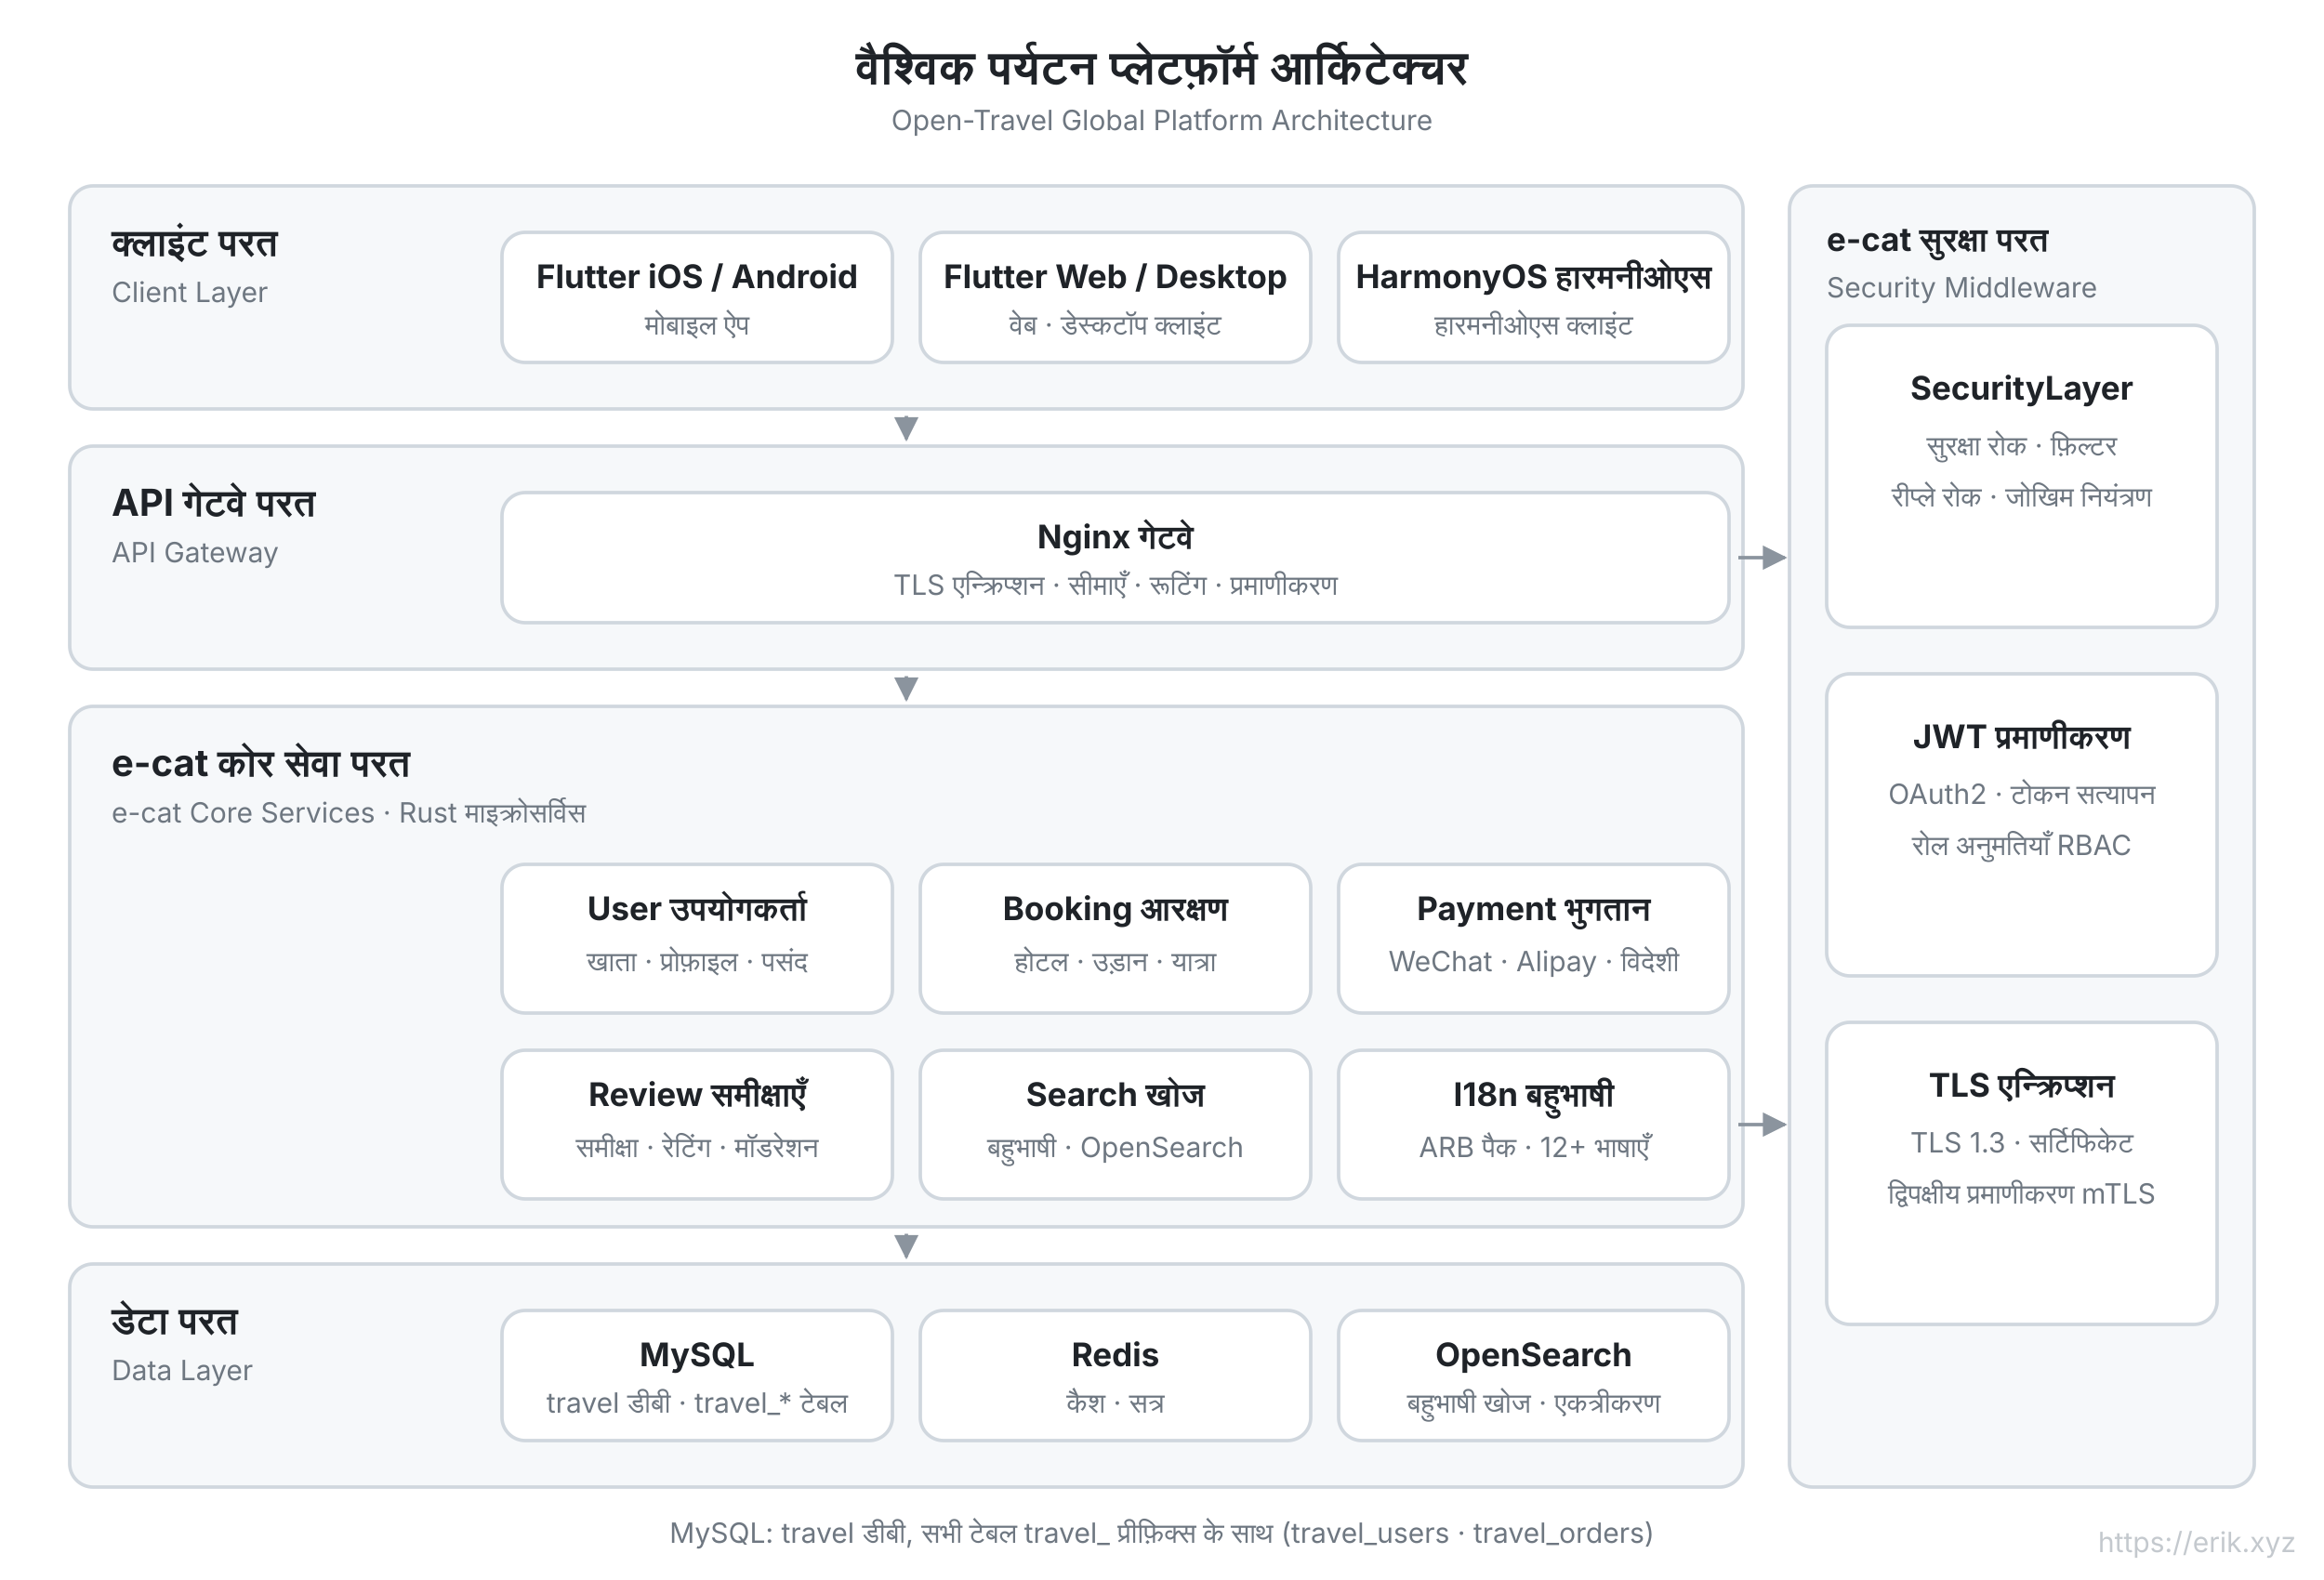
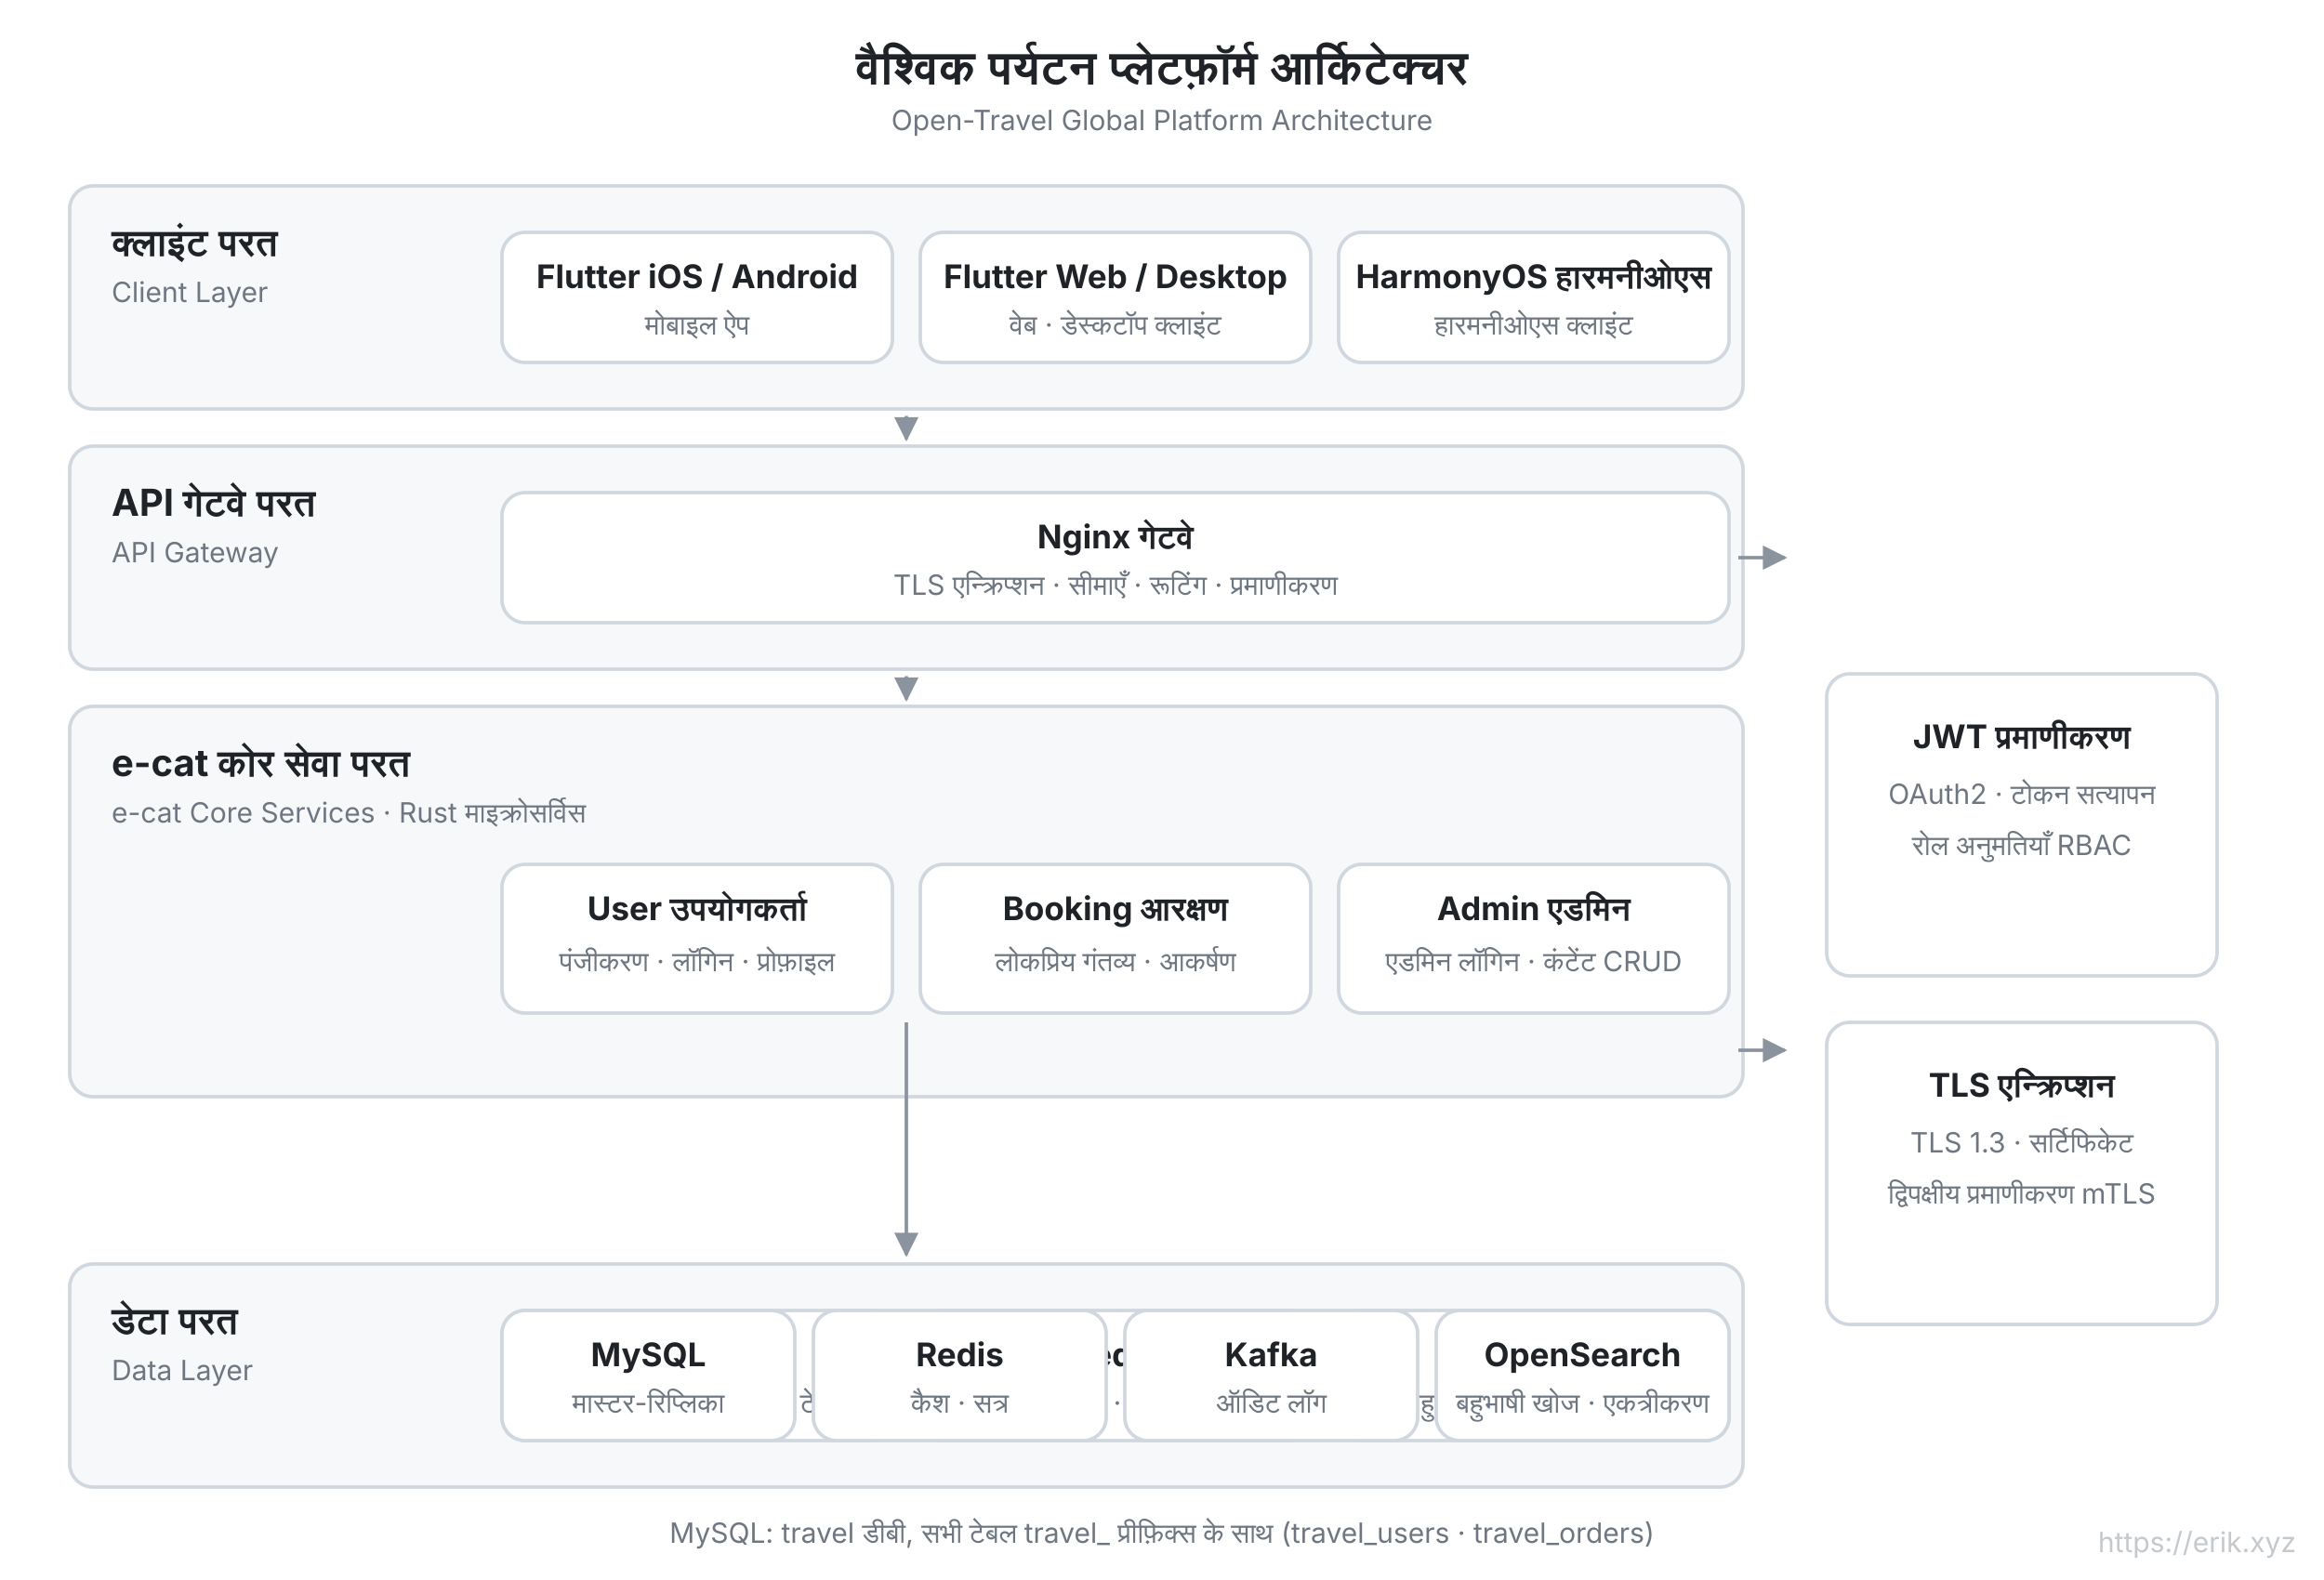
<svg xmlns="http://www.w3.org/2000/svg" width="1000" height="680" viewBox="0 0 1000 680">
  <defs>
    <marker id="arrow" viewBox="0 0 10 10" refX="9" refY="5" markerWidth="7" markerHeight="7" orient="auto-start-reverse">
      <path d="M 0 0 L 10 5 L 0 10 z" fill="#8b949e" />
    </marker>
    <style>
      text { font-family: system-ui, -apple-system, 'Segoe UI', sans-serif; }
      .t-title { font-size: 20px; font-weight: 700; fill: #1f2328; }
      .t-sub  { font-size: 12px; fill: #6e7781; }
      .t-h    { font-size: 16px; font-weight: 700; fill: #1f2328; }
      .t-h2   { font-size: 14px; font-weight: 700; fill: #1f2328; }
      .t-m    { font-size: 14px; font-weight: 700; fill: #1f2328; }
      .t-s    { font-size: 12px; fill: #6e7781; }
      .panel  { fill: #f6f8fa; stroke: #d0d7de; stroke-width: 1.5; rx: 10; }
      .box    { fill: #ffffff; stroke: #d0d7de; stroke-width: 1.5; rx: 10; }
      .arrow  { stroke: #8b949e; stroke-width: 1.5; marker-end: url(#arrow); }
    </style>
  </defs>
  <rect width="1000" height="680" fill="#ffffff" />
  <text x="500" y="36" text-anchor="middle" class="t-title">वैश्विक पर्यटन प्लेटफ़ॉर्म आर्किटेक्चर</text>
  <text x="500" y="56" text-anchor="middle" class="t-sub">Open-Travel Global Platform Architecture</text>
  <rect x="30" y="80" width="720" height="96" class="panel" />
  <text x="48" y="110" class="t-h">क्लाइंट परत</text>
  <text x="48" y="130" class="t-s">Client Layer</text>
  <rect x="216" y="100" width="168" height="56" class="box" />
  <text x="300" y="124" text-anchor="middle" class="t-m">Flutter iOS / Android</text>
  <text x="300" y="144" text-anchor="middle" class="t-s">मोबाइल ऐप</text>
  <rect x="396" y="100" width="168" height="56" class="box" />
  <text x="480" y="124" text-anchor="middle" class="t-m">Flutter Web / Desktop</text>
  <text x="480" y="144" text-anchor="middle" class="t-s">वेब · डेस्कटॉप क्लाइंट</text>
  <rect x="576" y="100" width="168" height="56" class="box" />
  <text x="660" y="124" text-anchor="middle" class="t-m">HarmonyOS हारमनीओएस</text>
  <text x="660" y="144" text-anchor="middle" class="t-s">हारमनीओएस क्लाइंट</text>
  <rect x="30" y="192" width="720" height="96" class="panel" />
  <text x="48" y="222" class="t-h">API गेटवे परत</text>
  <text x="48" y="242" class="t-s">API Gateway</text>
  <rect x="216" y="212" width="528" height="56" class="box" />
  <text x="480" y="236" text-anchor="middle" class="t-m">Nginx गेटवे</text>
  <text x="480" y="256" text-anchor="middle" class="t-s">TLS एन्क्रिप्शन · सीमाएँ · रूटिंग · प्रमाणीकरण</text>
-   <rect x="30" y="304" width="720" height="224" class="panel" />
+   <rect x="30" y="304" width="720" height="168" class="panel" />
  <text x="48" y="334" class="t-h">e-cat कोर सेवा परत</text>
  <text x="48" y="354" class="t-s">e-cat Core Services · Rust माइक्रोसर्विस</text>
  <rect x="216" y="372" width="168" height="64" class="box" />
  <text x="300" y="396" text-anchor="middle" class="t-m">User उपयोगकर्ता</text>
-   <text x="300" y="418" text-anchor="middle" class="t-s">खाता · प्रोफ़ाइल · पसंद</text>
+   <text x="300" y="418" text-anchor="middle" class="t-s">पंजीकरण · लॉगिन · प्रोफ़ाइल</text>
  <rect x="396" y="372" width="168" height="64" class="box" />
  <text x="480" y="396" text-anchor="middle" class="t-m">Booking आरक्षण</text>
-   <text x="480" y="418" text-anchor="middle" class="t-s">होटल · उड़ान · यात्रा</text>
+   <text x="480" y="418" text-anchor="middle" class="t-s">लोकप्रिय गंतव्य · आकर्षण</text>
  <rect x="576" y="372" width="168" height="64" class="box" />
-   <text x="660" y="396" text-anchor="middle" class="t-m">Payment भुगतान</text>
-   <text x="660" y="418" text-anchor="middle" class="t-s">WeChat · Alipay · विदेशी</text>
-   <rect x="216" y="452" width="168" height="64" class="box" />
-   <text x="300" y="476" text-anchor="middle" class="t-m">Review समीक्षाएँ</text>
-   <text x="300" y="498" text-anchor="middle" class="t-s">समीक्षा · रेटिंग · मॉडरेशन</text>
-   <rect x="396" y="452" width="168" height="64" class="box" />
-   <text x="480" y="476" text-anchor="middle" class="t-m">Search खोज</text>
-   <text x="480" y="498" text-anchor="middle" class="t-s">बहुभाषी · OpenSearch</text>
-   <rect x="576" y="452" width="168" height="64" class="box" />
-   <text x="660" y="476" text-anchor="middle" class="t-m">I18n बहुभाषी</text>
-   <text x="660" y="498" text-anchor="middle" class="t-s">ARB पैक · 12+ भाषाएँ</text>
+   <text x="660" y="396" text-anchor="middle" class="t-m">Admin एडमिन</text>
+   <text x="660" y="418" text-anchor="middle" class="t-s">एडमिन लॉगिन · कंटेंट CRUD</text>
  <rect x="30" y="544" width="720" height="96" class="panel" />
  <text x="48" y="574" class="t-h">डेटा परत</text>
  <text x="48" y="594" class="t-s">Data Layer</text>
  <rect x="216" y="564" width="168" height="56" class="box" />
  <text x="300" y="588" text-anchor="middle" class="t-m">MySQL</text>
  <text x="300" y="608" text-anchor="middle" class="t-s">travel डीबी · travel_* टेबल</text>
  <rect x="396" y="564" width="168" height="56" class="box" />
  <text x="480" y="588" text-anchor="middle" class="t-m">Redis</text>
  <text x="480" y="608" text-anchor="middle" class="t-s">कैश · सत्र</text>
  <rect x="576" y="564" width="168" height="56" class="box" />
  <text x="660" y="588" text-anchor="middle" class="t-m">OpenSearch</text>
  <text x="660" y="608" text-anchor="middle" class="t-s">बहुभाषी खोज · एकत्रीकरण</text>
-   <rect x="770" y="80" width="200" height="560" class="panel" />
-   <text x="786" y="108" class="t-h2">e-cat सुरक्षा परत</text>
-   <text x="786" y="128" class="t-s">Security Middleware</text>
-   <rect x="786" y="140" width="168" height="130" class="box" />
-   <text x="870" y="172" text-anchor="middle" class="t-m">SecurityLayer</text>
-   <text x="870" y="196" text-anchor="middle" class="t-s">सुरक्षा रोक · फ़िल्टर</text>
-   <text x="870" y="218" text-anchor="middle" class="t-s">रीप्ले रोक · जोखिम नियंत्रण</text>
+   <rect x="216" y="564" width="126" height="56" class="box" />
+   <text x="279" y="588" text-anchor="middle" class="t-m">MySQL</text>
+   <text x="279" y="608" text-anchor="middle" class="t-s">मास्टर-रिप्लिका</text>
+   <rect x="350" y="564" width="126" height="56" class="box" />
+   <text x="413" y="588" text-anchor="middle" class="t-m">Redis</text>
+   <text x="413" y="608" text-anchor="middle" class="t-s">कैश · सत्र</text>
+   <rect x="484" y="564" width="126" height="56" class="box" />
+   <text x="547" y="588" text-anchor="middle" class="t-m">Kafka</text>
+   <text x="547" y="608" text-anchor="middle" class="t-s">ऑडिट लॉग</text>
+   <rect x="618" y="564" width="126" height="56" class="box" />
+   <text x="681" y="588" text-anchor="middle" class="t-m">OpenSearch</text>
+   <text x="681" y="608" text-anchor="middle" class="t-s">बहुभाषी खोज · एकत्रीकरण</text>
  <rect x="786" y="290" width="168" height="130" class="box" />
  <text x="870" y="322" text-anchor="middle" class="t-m">JWT प्रमाणीकरण</text>
  <text x="870" y="346" text-anchor="middle" class="t-s">OAuth2 · टोकन सत्यापन</text>
  <text x="870" y="368" text-anchor="middle" class="t-s">रोल अनुमतियाँ RBAC</text>
  <rect x="786" y="440" width="168" height="130" class="box" />
  <text x="870" y="472" text-anchor="middle" class="t-m">TLS एन्क्रिप्शन</text>
  <text x="870" y="496" text-anchor="middle" class="t-s">TLS 1.3 · सर्टिफिकेट</text>
  <text x="870" y="518" text-anchor="middle" class="t-s">द्विपक्षीय प्रमाणीकरण mTLS</text>
  <line x1="390" y1="179" x2="390" y2="189" class="arrow" />
  <line x1="390" y1="291" x2="390" y2="301" class="arrow" />
-   <line x1="390" y1="531" x2="390" y2="541" class="arrow" />
+   <line x1="390" y1="440" x2="390" y2="540" class="arrow" />
  <line x1="748" y1="240" x2="768" y2="240" class="arrow" />
-   <line x1="748" y1="484" x2="768" y2="484" class="arrow" />
+   <line x1="748" y1="452" x2="768" y2="452" class="arrow" />
  <text x="500" y="664" text-anchor="middle" class="t-s">MySQL: travel डीबी, सभी टेबल travel_ प्रीफ़िक्स के साथ (travel_users · travel_orders)</text>
  <text x="988" y="668" text-anchor="end" font-size="12" fill="#8b949e" fill-opacity="0.5" font-family="system-ui, -apple-system, 'Segoe UI', sans-serif">https://erik.xyz</text>
</svg>
